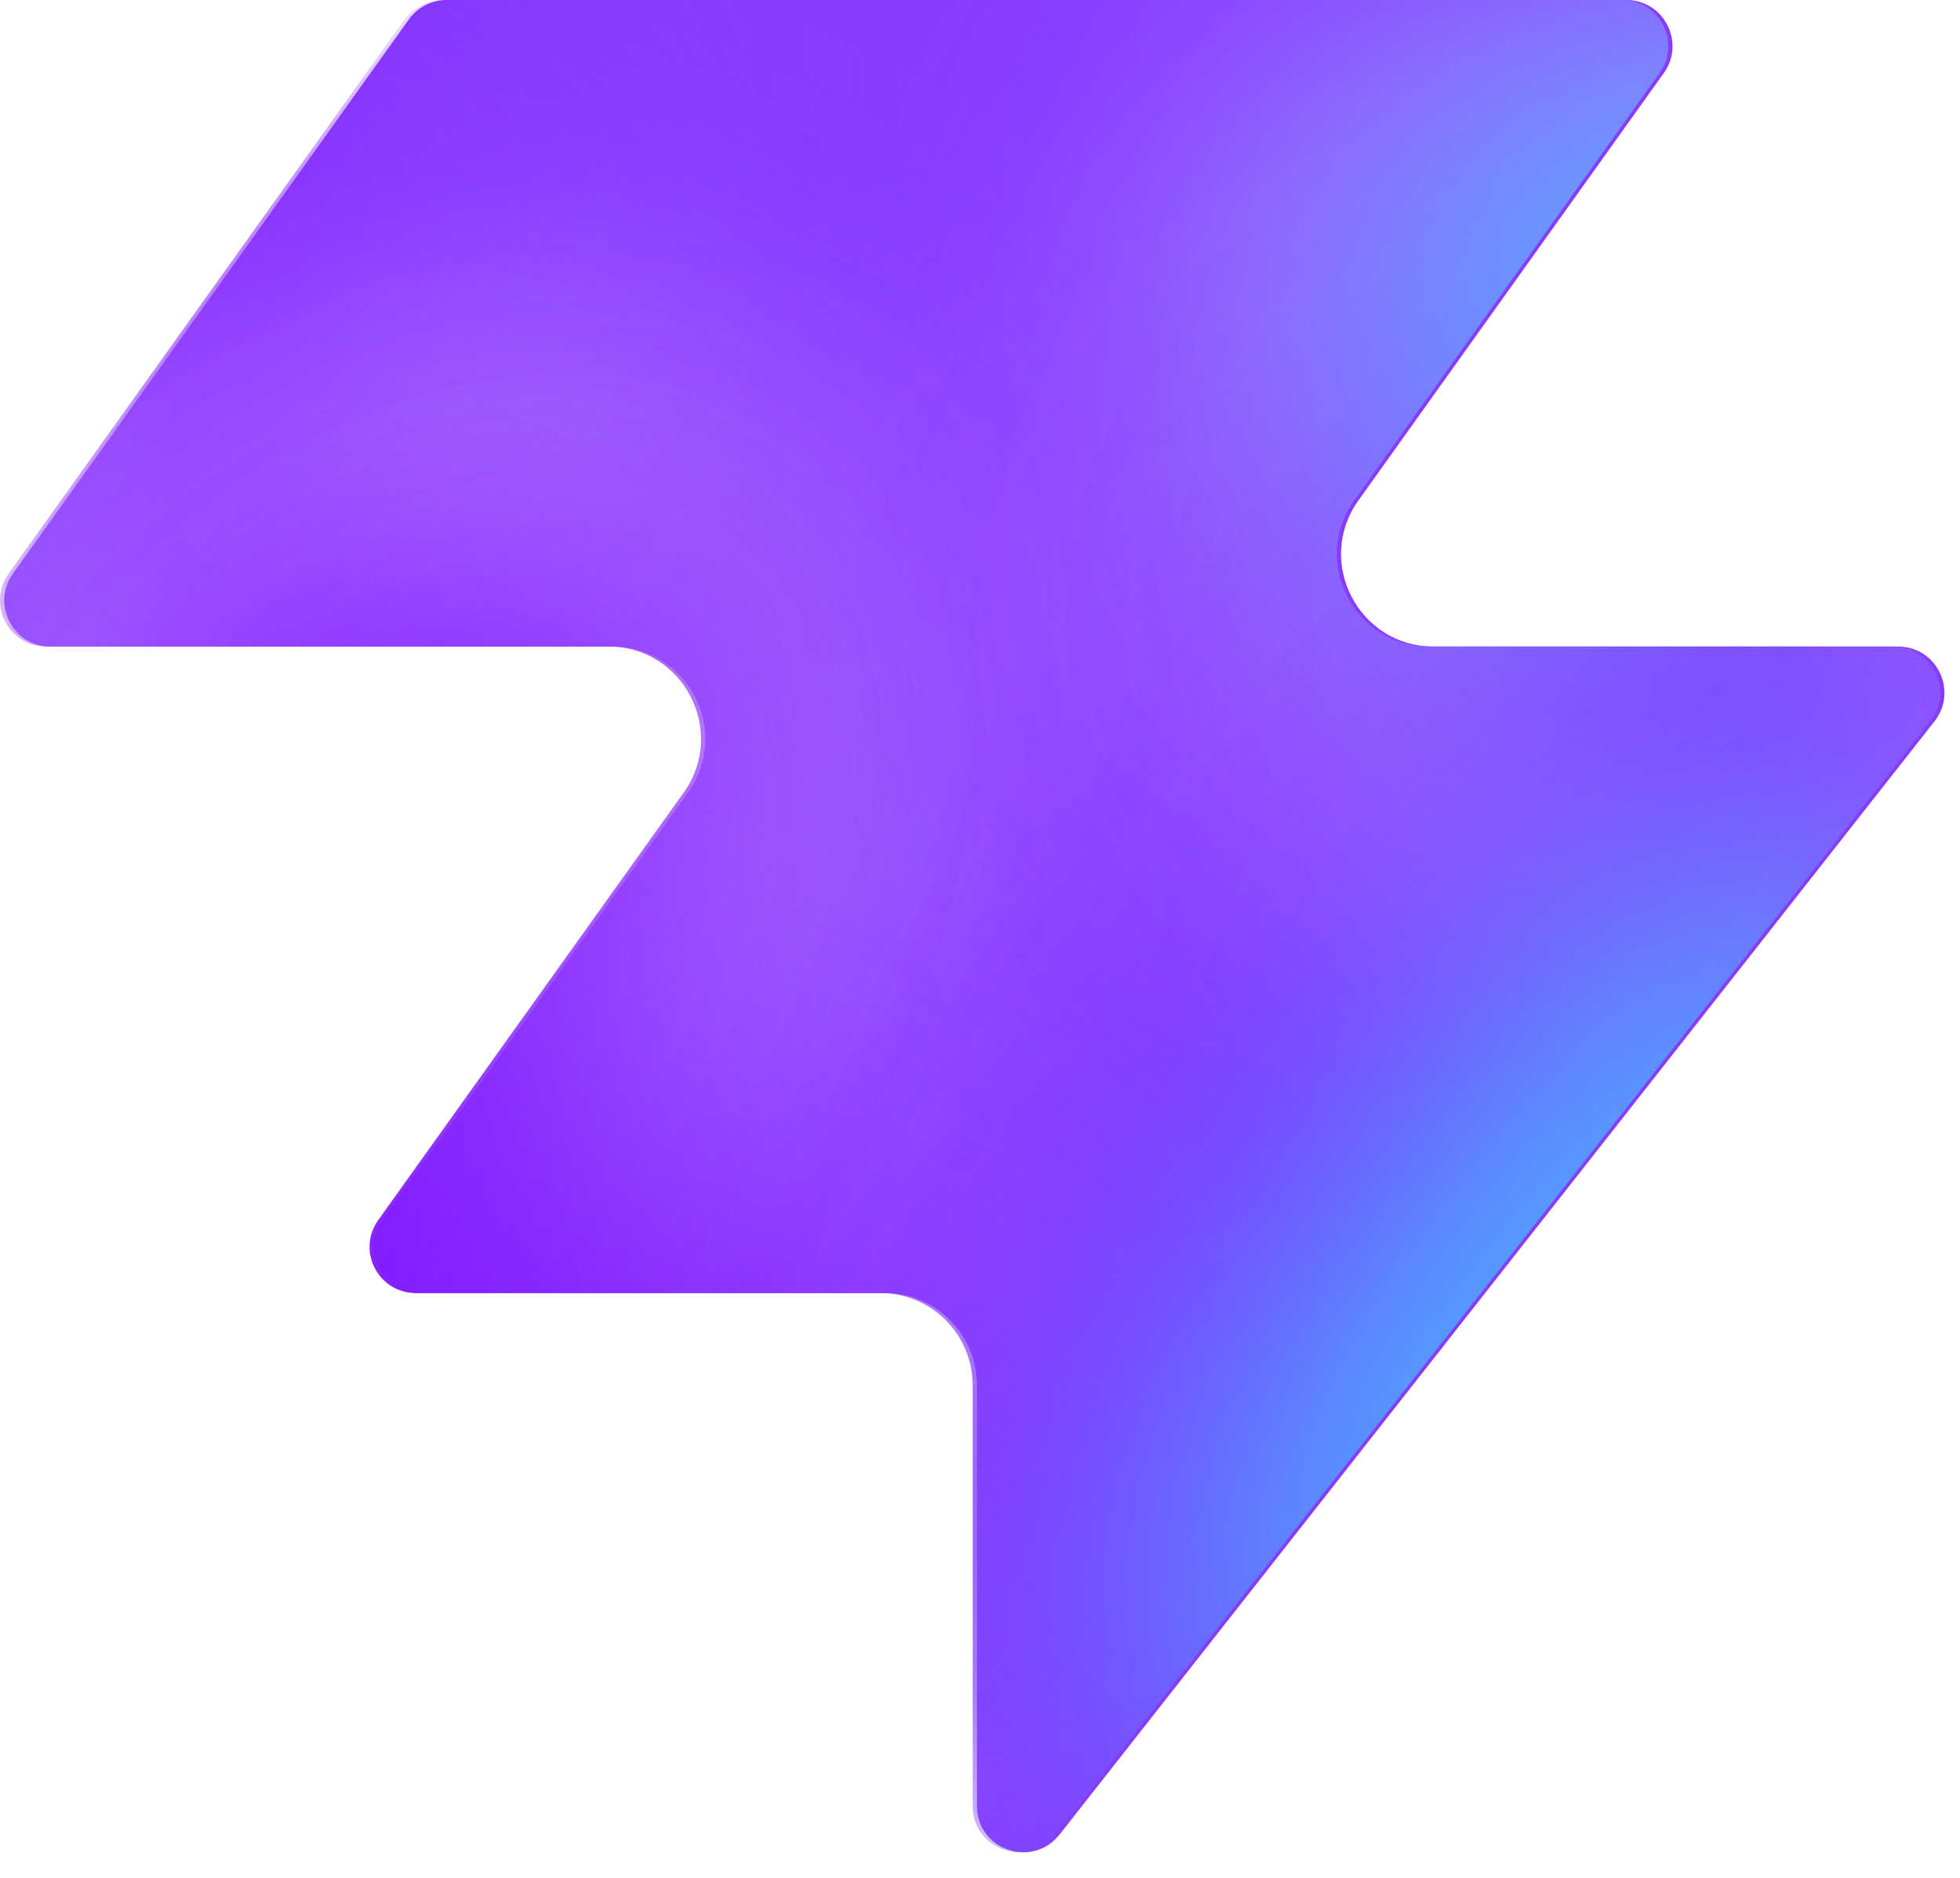
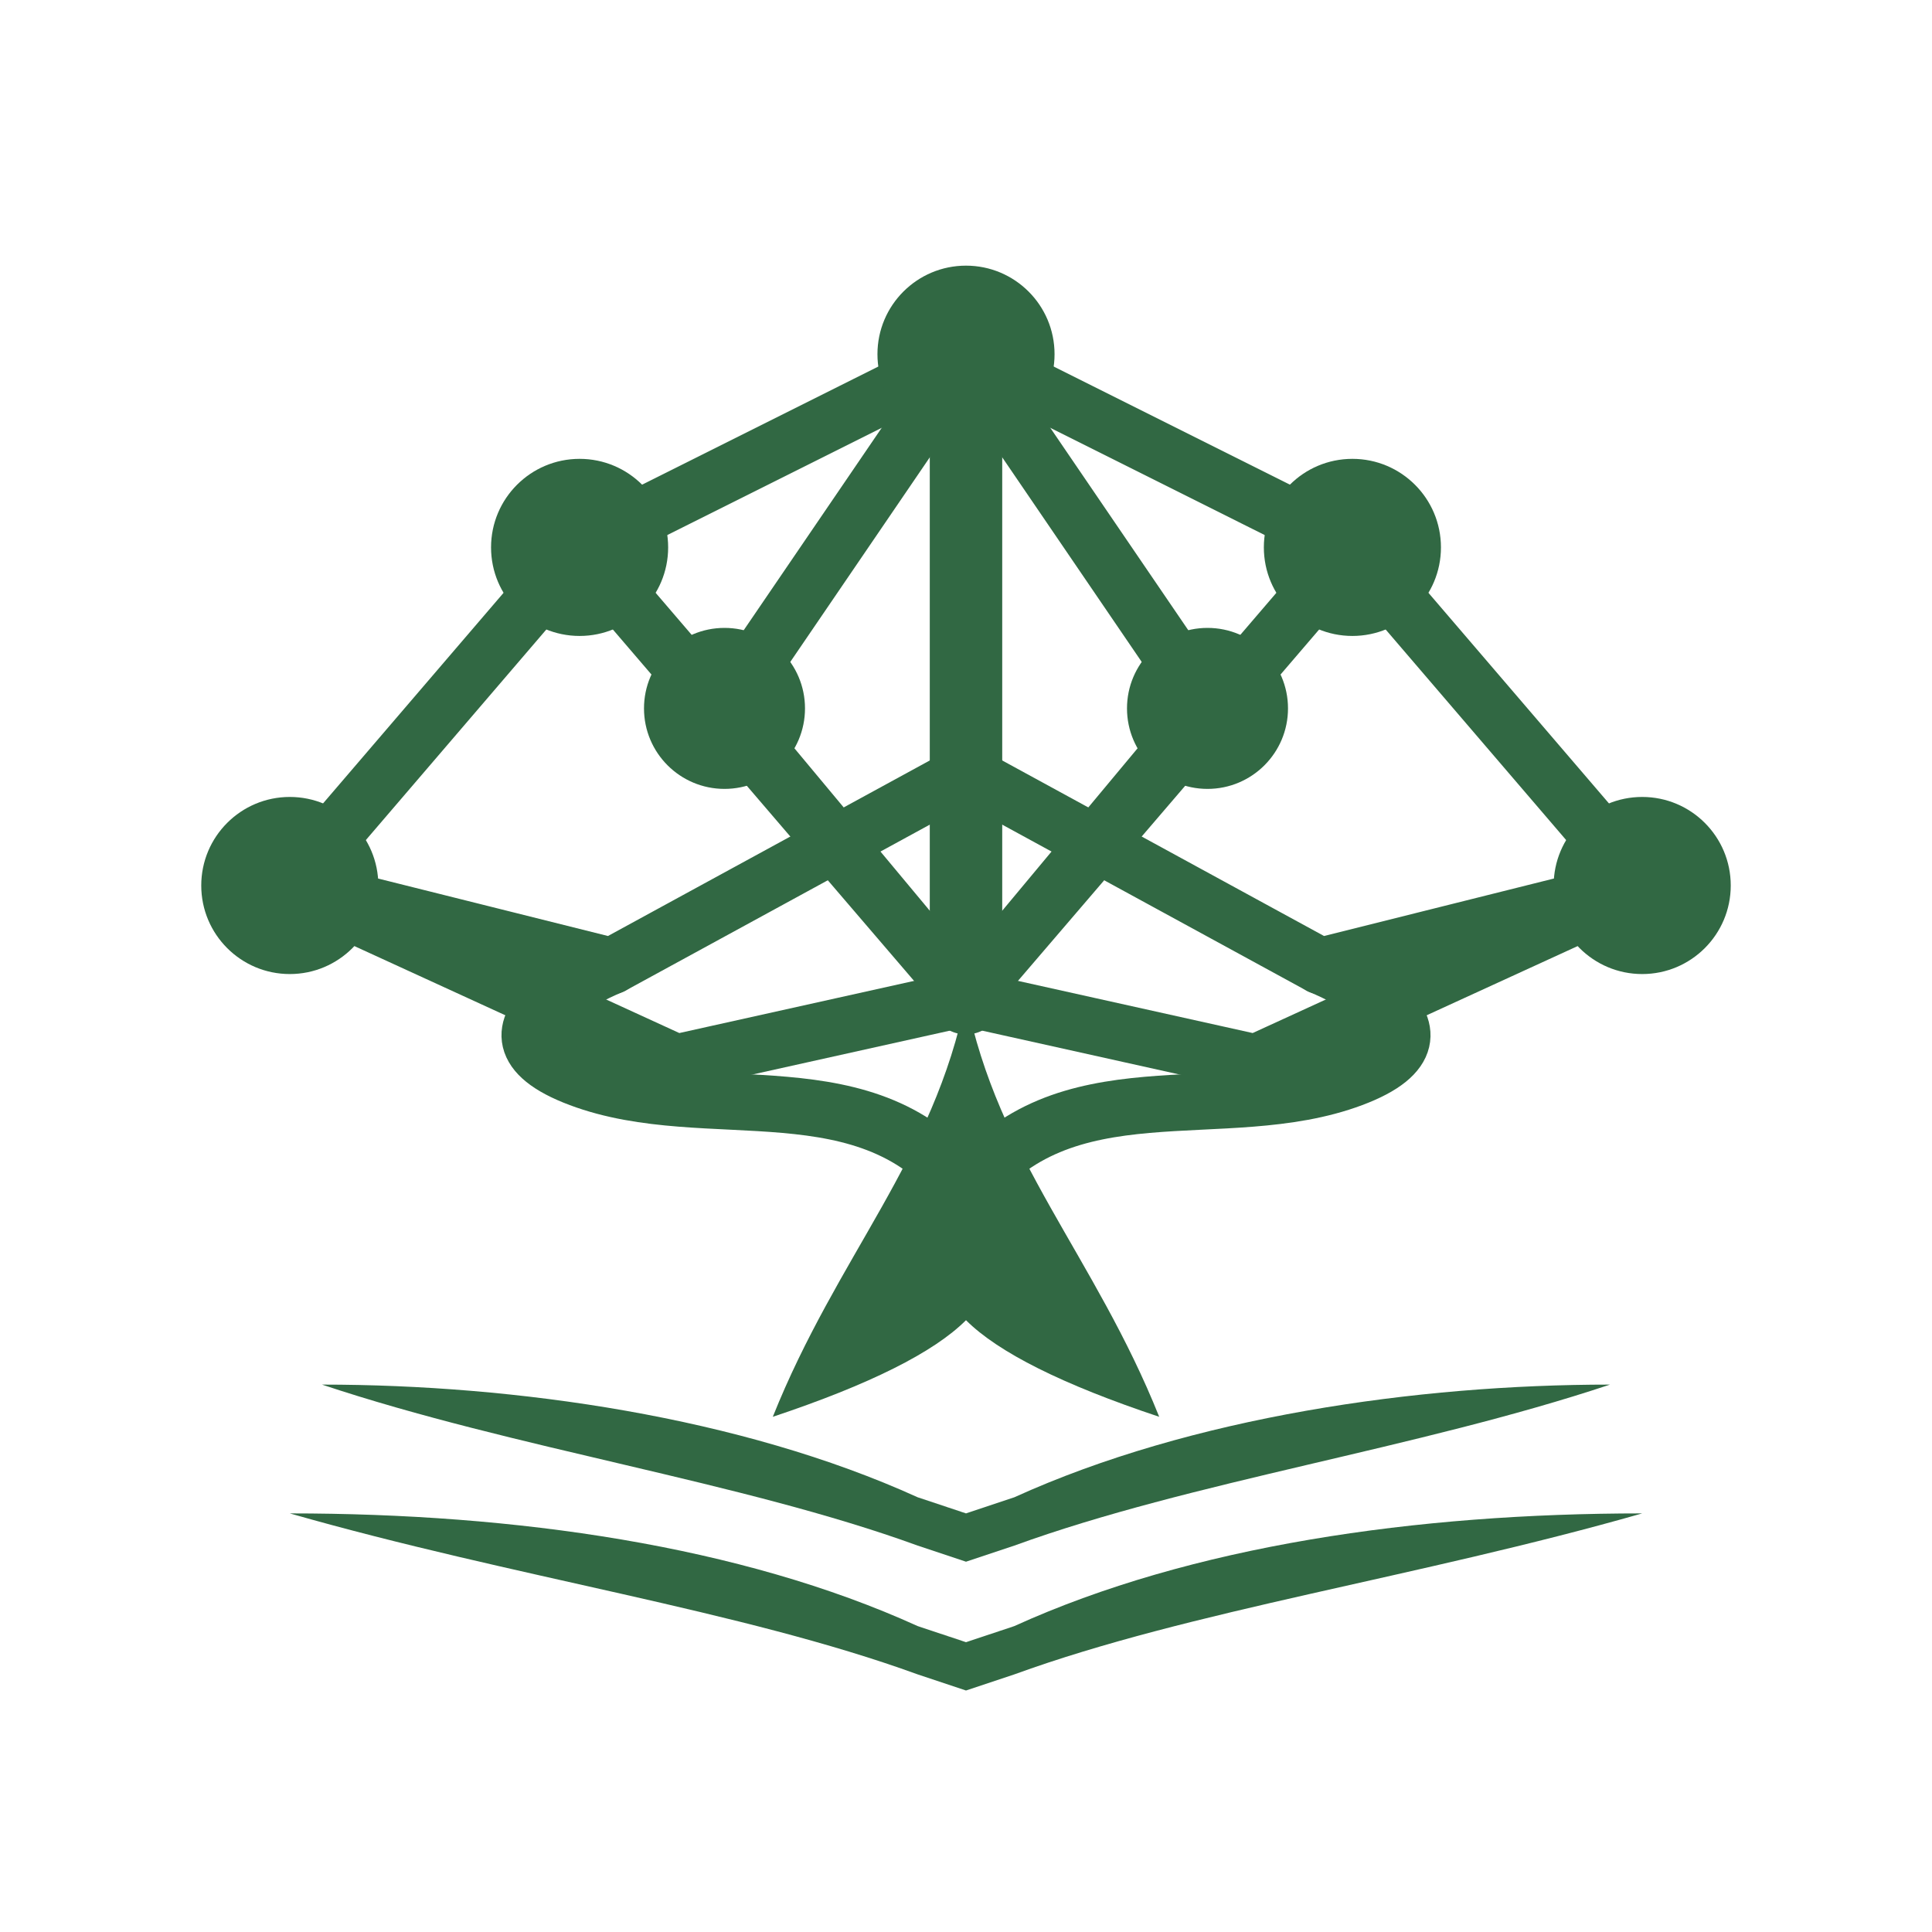
- <svg xmlns="http://www.w3.org/2000/svg" width="48" height="46" fill="none" viewBox="0 0 48 46">
-   <path fill="#863bff" d="M25.946 44.938c-.664.845-2.021.375-2.021-.698V33.937a2.26 2.26 0 0 0-2.262-2.262H10.287c-.92 0-1.456-1.04-.92-1.788l7.48-10.471c1.07-1.497 0-3.578-1.842-3.578H1.237c-.92 0-1.456-1.04-.92-1.788L10.013.474c.214-.297.556-.474.92-.474h28.894c.92 0 1.456 1.04.92 1.788l-7.48 10.471c-1.07 1.498 0 3.579 1.842 3.579h11.377c.943 0 1.473 1.088.89 1.83L25.947 44.94z" style="fill:#863bff;fill:color(display-p3 .525 .23 1);fill-opacity:1" />
-   <mask id="a" width="48" height="46" x="0" y="0" maskUnits="userSpaceOnUse" style="mask-type:alpha">
-     <path fill="#000" d="M25.842 44.938c-.664.844-2.021.375-2.021-.698V33.937a2.26 2.26 0 0 0-2.262-2.262H10.183c-.92 0-1.456-1.04-.92-1.788l7.48-10.471c1.07-1.498 0-3.579-1.842-3.579H1.133c-.92 0-1.456-1.04-.92-1.787L9.91.473c.214-.297.556-.474.92-.474h28.894c.92 0 1.456 1.04.92 1.788l-7.48 10.471c-1.07 1.498 0 3.578 1.842 3.578h11.377c.943 0 1.473 1.088.89 1.832L25.843 44.94z" style="fill:#000;fill-opacity:1" />
-   </mask>
-   <g mask="url(#a)">
-     <g filter="url(#b)">
-       <ellipse cx="5.508" cy="14.704" fill="#ede6ff" rx="5.508" ry="14.704" style="fill:#ede6ff;fill:color(display-p3 .927 .903 1);fill-opacity:1" transform="matrix(.00324 1 1 -.00324 -4.47 31.516)" />
-     </g>
-     <g filter="url(#c)">
-       <ellipse cx="10.399" cy="29.851" fill="#ede6ff" rx="10.399" ry="29.851" style="fill:#ede6ff;fill:color(display-p3 .927 .903 1);fill-opacity:1" transform="matrix(.00324 1 1 -.00324 -39.328 7.883)" />
-     </g>
-     <g filter="url(#d)">
-       <ellipse cx="5.508" cy="30.487" fill="#7e14ff" rx="5.508" ry="30.487" style="fill:#7e14ff;fill:color(display-p3 .492 .077 1);fill-opacity:1" transform="rotate(89.814 -25.913 -14.639)scale(1 -1)" />
-     </g>
-     <g filter="url(#e)">
-       <ellipse cx="5.508" cy="30.599" fill="#7e14ff" rx="5.508" ry="30.599" style="fill:#7e14ff;fill:color(display-p3 .492 .077 1);fill-opacity:1" transform="rotate(89.814 -32.644 -3.334)scale(1 -1)" />
-     </g>
-     <g filter="url(#f)">
-       <ellipse cx="5.508" cy="30.599" fill="#7e14ff" rx="5.508" ry="30.599" style="fill:#7e14ff;fill:color(display-p3 .492 .077 1);fill-opacity:1" transform="matrix(.00324 1 1 -.00324 -34.34 30.47)" />
-     </g>
-     <g filter="url(#g)">
-       <ellipse cx="14.072" cy="22.078" fill="#ede6ff" rx="14.072" ry="22.078" style="fill:#ede6ff;fill:color(display-p3 .927 .903 1);fill-opacity:1" transform="rotate(93.35 24.506 48.493)scale(-1 1)" />
-     </g>
-     <g filter="url(#h)">
-       <ellipse cx="3.47" cy="21.501" fill="#7e14ff" rx="3.47" ry="21.501" style="fill:#7e14ff;fill:color(display-p3 .492 .077 1);fill-opacity:1" transform="rotate(89.009 28.708 47.59)scale(-1 1)" />
-     </g>
-     <g filter="url(#i)">
-       <ellipse cx="3.47" cy="21.501" fill="#7e14ff" rx="3.47" ry="21.501" style="fill:#7e14ff;fill:color(display-p3 .492 .077 1);fill-opacity:1" transform="rotate(89.009 28.708 47.59)scale(-1 1)" />
-     </g>
-     <g filter="url(#j)">
-       <ellipse cx=".387" cy="8.972" fill="#7e14ff" rx="4.407" ry="29.108" style="fill:#7e14ff;fill:color(display-p3 .492 .077 1);fill-opacity:1" transform="rotate(39.51 .387 8.972)" />
-     </g>
-     <g filter="url(#k)">
-       <ellipse cx="47.523" cy="-6.092" fill="#7e14ff" rx="4.407" ry="29.108" style="fill:#7e14ff;fill:color(display-p3 .492 .077 1);fill-opacity:1" transform="rotate(37.892 47.523 -6.092)" />
-     </g>
-     <g filter="url(#l)">
-       <ellipse cx="41.412" cy="6.333" fill="#47bfff" rx="5.971" ry="9.665" style="fill:#47bfff;fill:color(display-p3 .28 .748 1);fill-opacity:1" transform="rotate(37.892 41.412 6.333)" />
-     </g>
-     <g filter="url(#m)">
-       <ellipse cx="-1.879" cy="38.332" fill="#7e14ff" rx="4.407" ry="29.108" style="fill:#7e14ff;fill:color(display-p3 .492 .077 1);fill-opacity:1" transform="rotate(37.892 -1.88 38.332)" />
-     </g>
-     <g filter="url(#n)">
-       <ellipse cx="-1.879" cy="38.332" fill="#7e14ff" rx="4.407" ry="29.108" style="fill:#7e14ff;fill:color(display-p3 .492 .077 1);fill-opacity:1" transform="rotate(37.892 -1.88 38.332)" />
-     </g>
-     <g filter="url(#o)">
-       <ellipse cx="35.651" cy="29.907" fill="#7e14ff" rx="4.407" ry="29.108" style="fill:#7e14ff;fill:color(display-p3 .492 .077 1);fill-opacity:1" transform="rotate(37.892 35.651 29.907)" />
-     </g>
-     <g filter="url(#p)">
-       <ellipse cx="38.418" cy="32.4" fill="#47bfff" rx="5.971" ry="15.297" style="fill:#47bfff;fill:color(display-p3 .28 .748 1);fill-opacity:1" transform="rotate(37.892 38.418 32.4)" />
-     </g>
+ <svg xmlns="http://www.w3.org/2000/svg" viewBox="0 0 120 120" fill="none">
+   <g fill="#316843" stroke="#316843" stroke-linecap="round" stroke-linejoin="round">
+     <path d="M60 22 L36 34 L18 55 L38 60 L60 48 L82 60 L102 55 L84 34 Z" fill="none" stroke-width="3.5" />
+     <path d="M60 22 L60 62" stroke-width="4.5" />
+     <path d="M60 22 L45 44" stroke-width="3.5" />
+     <path d="M60 22 L75 44" stroke-width="3.5" />
+     <path d="M36 34 L60 62 L84 34" fill="none" stroke-width="3.5" />
+     <path d="M45 44 L60 62 L75 44" fill="none" stroke-width="3.5" />
+     <path d="M18 55 L42 66 L60 62 L78 66 L102 55" fill="none" stroke-width="3.5" />
+     <path d="M38 60 C38 60 28 64 36 67 C44 70 54 66 60 74 C66 66 76 70 84 67 C92 64 82 60 82 60" fill="none" stroke-width="3.5" />
+     <circle cx="60" cy="22" r="5.5" stroke="none" fill="#316843" />
+     <circle cx="36" cy="34" r="5.5" stroke="none" fill="#316843" />
+     <circle cx="84" cy="34" r="5.5" stroke="none" fill="#316843" />
+     <circle cx="45" cy="44" r="5" stroke="none" fill="#316843" />
+     <circle cx="75" cy="44" r="5" stroke="none" fill="#316843" />
+     <circle cx="18" cy="55" r="5.5" stroke="none" fill="#316843" />
+     <circle cx="102" cy="55" r="5.5" stroke="none" fill="#316843" />
+     <path d="M60 62 C58 72 52 78 48 88 C54 86 58 84 60 82 C62 84 66 86 72 88 C68 78 62 72 60 62 Z" stroke="none" fill="#316843" />
+     <path d="M20 86 C32 86 46 88 57 93 L60 94 L63 93 C74 88 88 86 100 86 C88 90 74 92 63 96 L60 97 L57 96 C46 92 32 90 20 86 Z" stroke="none" fill="#316843" />
+     <path d="M18 94 C32 94 46 96 57 101 L60 102 L63 101 C74 96 88 94 102 94 C88 98 74 100 63 104 L60 105 L57 104 C46 100 32 98 18 94 Z" stroke="none" fill="#316843" />
  </g>
-   <defs>
-     <filter id="b" width="60.045" height="41.654" x="-19.77" y="16.149" color-interpolation-filters="sRGB" filterUnits="userSpaceOnUse">
-       <feFlood flood-opacity="0" result="BackgroundImageFix" />
-       <feBlend in="SourceGraphic" in2="BackgroundImageFix" result="shape" />
-       <feGaussianBlur result="effect1_foregroundBlur_2002_17158" stdDeviation="7.659" />
-     </filter>
-     <filter id="c" width="90.34" height="51.437" x="-54.613" y="-7.533" color-interpolation-filters="sRGB" filterUnits="userSpaceOnUse">
-       <feFlood flood-opacity="0" result="BackgroundImageFix" />
-       <feBlend in="SourceGraphic" in2="BackgroundImageFix" result="shape" />
-       <feGaussianBlur result="effect1_foregroundBlur_2002_17158" stdDeviation="7.659" />
-     </filter>
-     <filter id="d" width="79.355" height="29.4" x="-49.64" y="2.03" color-interpolation-filters="sRGB" filterUnits="userSpaceOnUse">
-       <feFlood flood-opacity="0" result="BackgroundImageFix" />
-       <feBlend in="SourceGraphic" in2="BackgroundImageFix" result="shape" />
-       <feGaussianBlur result="effect1_foregroundBlur_2002_17158" stdDeviation="4.596" />
-     </filter>
-     <filter id="e" width="79.579" height="29.4" x="-45.045" y="20.029" color-interpolation-filters="sRGB" filterUnits="userSpaceOnUse">
-       <feFlood flood-opacity="0" result="BackgroundImageFix" />
-       <feBlend in="SourceGraphic" in2="BackgroundImageFix" result="shape" />
-       <feGaussianBlur result="effect1_foregroundBlur_2002_17158" stdDeviation="4.596" />
-     </filter>
-     <filter id="f" width="79.579" height="29.4" x="-43.513" y="21.178" color-interpolation-filters="sRGB" filterUnits="userSpaceOnUse">
-       <feFlood flood-opacity="0" result="BackgroundImageFix" />
-       <feBlend in="SourceGraphic" in2="BackgroundImageFix" result="shape" />
-       <feGaussianBlur result="effect1_foregroundBlur_2002_17158" stdDeviation="4.596" />
-     </filter>
-     <filter id="g" width="74.749" height="58.852" x="15.756" y="-17.901" color-interpolation-filters="sRGB" filterUnits="userSpaceOnUse">
-       <feFlood flood-opacity="0" result="BackgroundImageFix" />
-       <feBlend in="SourceGraphic" in2="BackgroundImageFix" result="shape" />
-       <feGaussianBlur result="effect1_foregroundBlur_2002_17158" stdDeviation="7.659" />
-     </filter>
-     <filter id="h" width="61.377" height="25.362" x="23.548" y="2.284" color-interpolation-filters="sRGB" filterUnits="userSpaceOnUse">
-       <feFlood flood-opacity="0" result="BackgroundImageFix" />
-       <feBlend in="SourceGraphic" in2="BackgroundImageFix" result="shape" />
-       <feGaussianBlur result="effect1_foregroundBlur_2002_17158" stdDeviation="4.596" />
-     </filter>
-     <filter id="i" width="61.377" height="25.362" x="23.548" y="2.284" color-interpolation-filters="sRGB" filterUnits="userSpaceOnUse">
-       <feFlood flood-opacity="0" result="BackgroundImageFix" />
-       <feBlend in="SourceGraphic" in2="BackgroundImageFix" result="shape" />
-       <feGaussianBlur result="effect1_foregroundBlur_2002_17158" stdDeviation="4.596" />
-     </filter>
-     <filter id="j" width="56.045" height="63.649" x="-27.636" y="-22.853" color-interpolation-filters="sRGB" filterUnits="userSpaceOnUse">
-       <feFlood flood-opacity="0" result="BackgroundImageFix" />
-       <feBlend in="SourceGraphic" in2="BackgroundImageFix" result="shape" />
-       <feGaussianBlur result="effect1_foregroundBlur_2002_17158" stdDeviation="4.596" />
-     </filter>
-     <filter id="k" width="54.814" height="64.646" x="20.116" y="-38.415" color-interpolation-filters="sRGB" filterUnits="userSpaceOnUse">
-       <feFlood flood-opacity="0" result="BackgroundImageFix" />
-       <feBlend in="SourceGraphic" in2="BackgroundImageFix" result="shape" />
-       <feGaussianBlur result="effect1_foregroundBlur_2002_17158" stdDeviation="4.596" />
-     </filter>
-     <filter id="l" width="33.541" height="35.313" x="24.641" y="-11.323" color-interpolation-filters="sRGB" filterUnits="userSpaceOnUse">
-       <feFlood flood-opacity="0" result="BackgroundImageFix" />
-       <feBlend in="SourceGraphic" in2="BackgroundImageFix" result="shape" />
-       <feGaussianBlur result="effect1_foregroundBlur_2002_17158" stdDeviation="4.596" />
-     </filter>
-     <filter id="m" width="54.814" height="64.646" x="-29.286" y="6.009" color-interpolation-filters="sRGB" filterUnits="userSpaceOnUse">
-       <feFlood flood-opacity="0" result="BackgroundImageFix" />
-       <feBlend in="SourceGraphic" in2="BackgroundImageFix" result="shape" />
-       <feGaussianBlur result="effect1_foregroundBlur_2002_17158" stdDeviation="4.596" />
-     </filter>
-     <filter id="n" width="54.814" height="64.646" x="-29.286" y="6.009" color-interpolation-filters="sRGB" filterUnits="userSpaceOnUse">
-       <feFlood flood-opacity="0" result="BackgroundImageFix" />
-       <feBlend in="SourceGraphic" in2="BackgroundImageFix" result="shape" />
-       <feGaussianBlur result="effect1_foregroundBlur_2002_17158" stdDeviation="4.596" />
-     </filter>
-     <filter id="o" width="54.814" height="64.646" x="8.244" y="-2.416" color-interpolation-filters="sRGB" filterUnits="userSpaceOnUse">
-       <feFlood flood-opacity="0" result="BackgroundImageFix" />
-       <feBlend in="SourceGraphic" in2="BackgroundImageFix" result="shape" />
-       <feGaussianBlur result="effect1_foregroundBlur_2002_17158" stdDeviation="4.596" />
-     </filter>
-     <filter id="p" width="39.409" height="43.623" x="18.713" y="10.588" color-interpolation-filters="sRGB" filterUnits="userSpaceOnUse">
-       <feFlood flood-opacity="0" result="BackgroundImageFix" />
-       <feBlend in="SourceGraphic" in2="BackgroundImageFix" result="shape" />
-       <feGaussianBlur result="effect1_foregroundBlur_2002_17158" stdDeviation="4.596" />
-     </filter>
-   </defs>
</svg>
